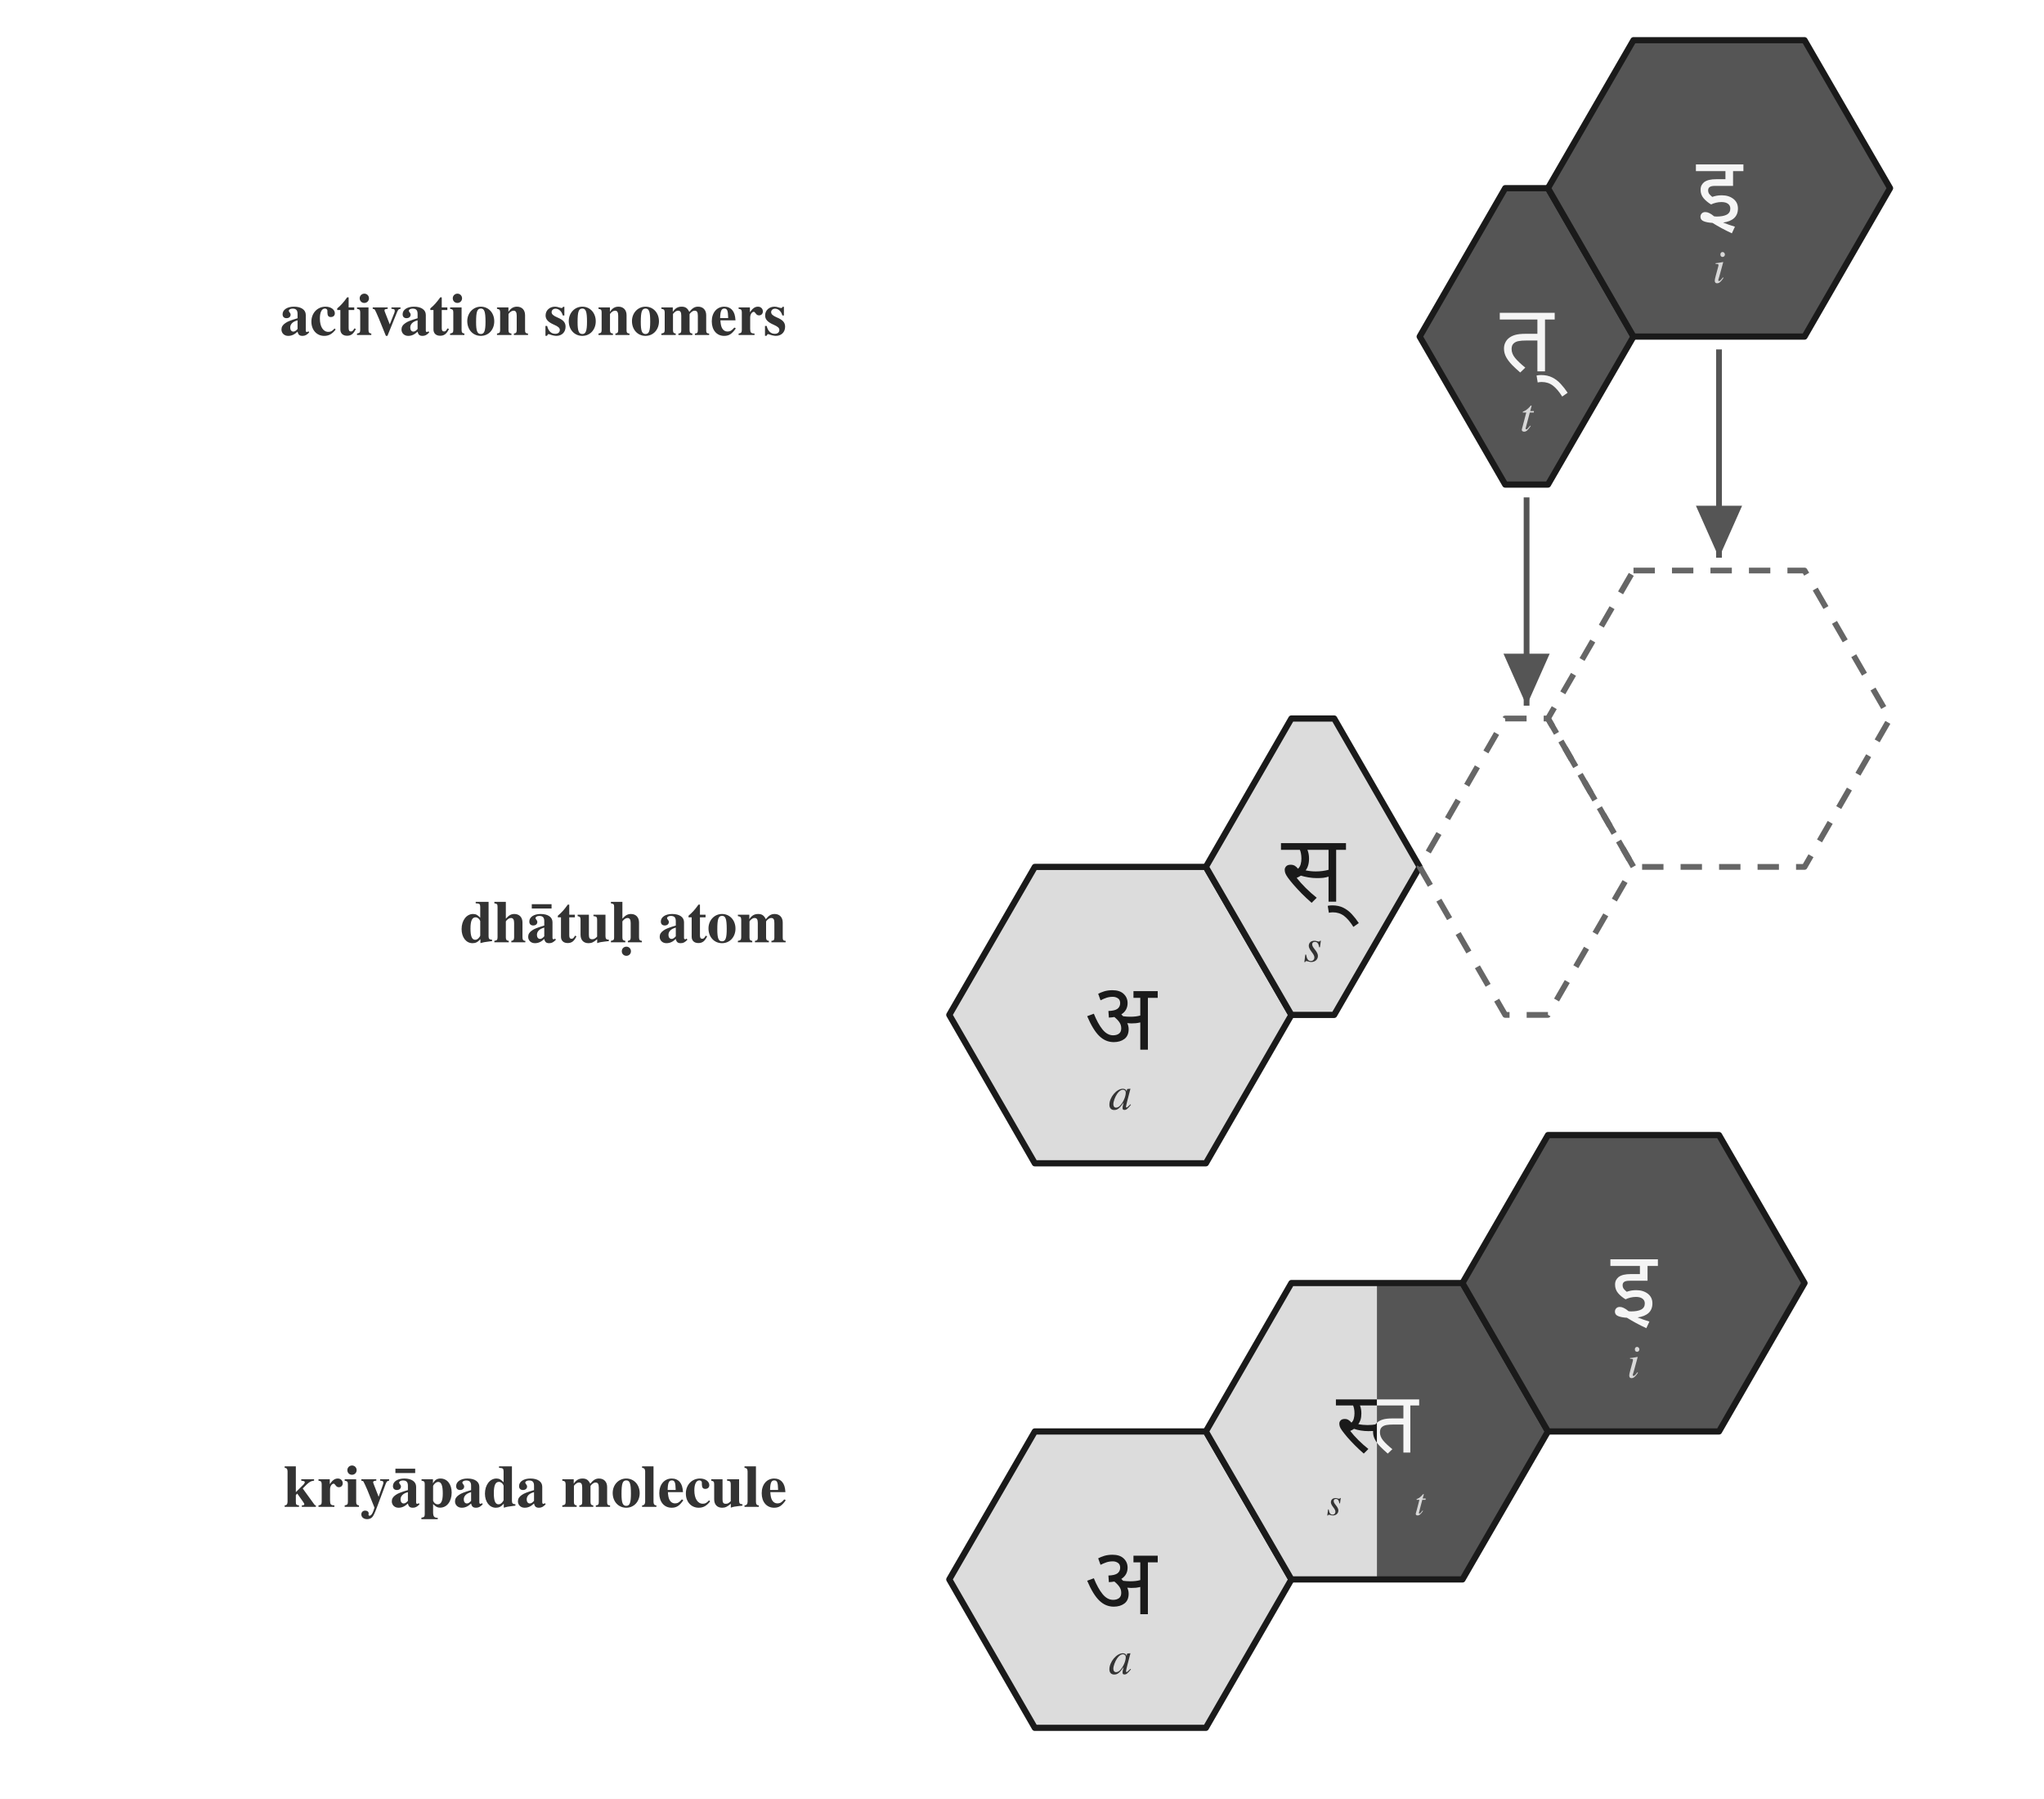
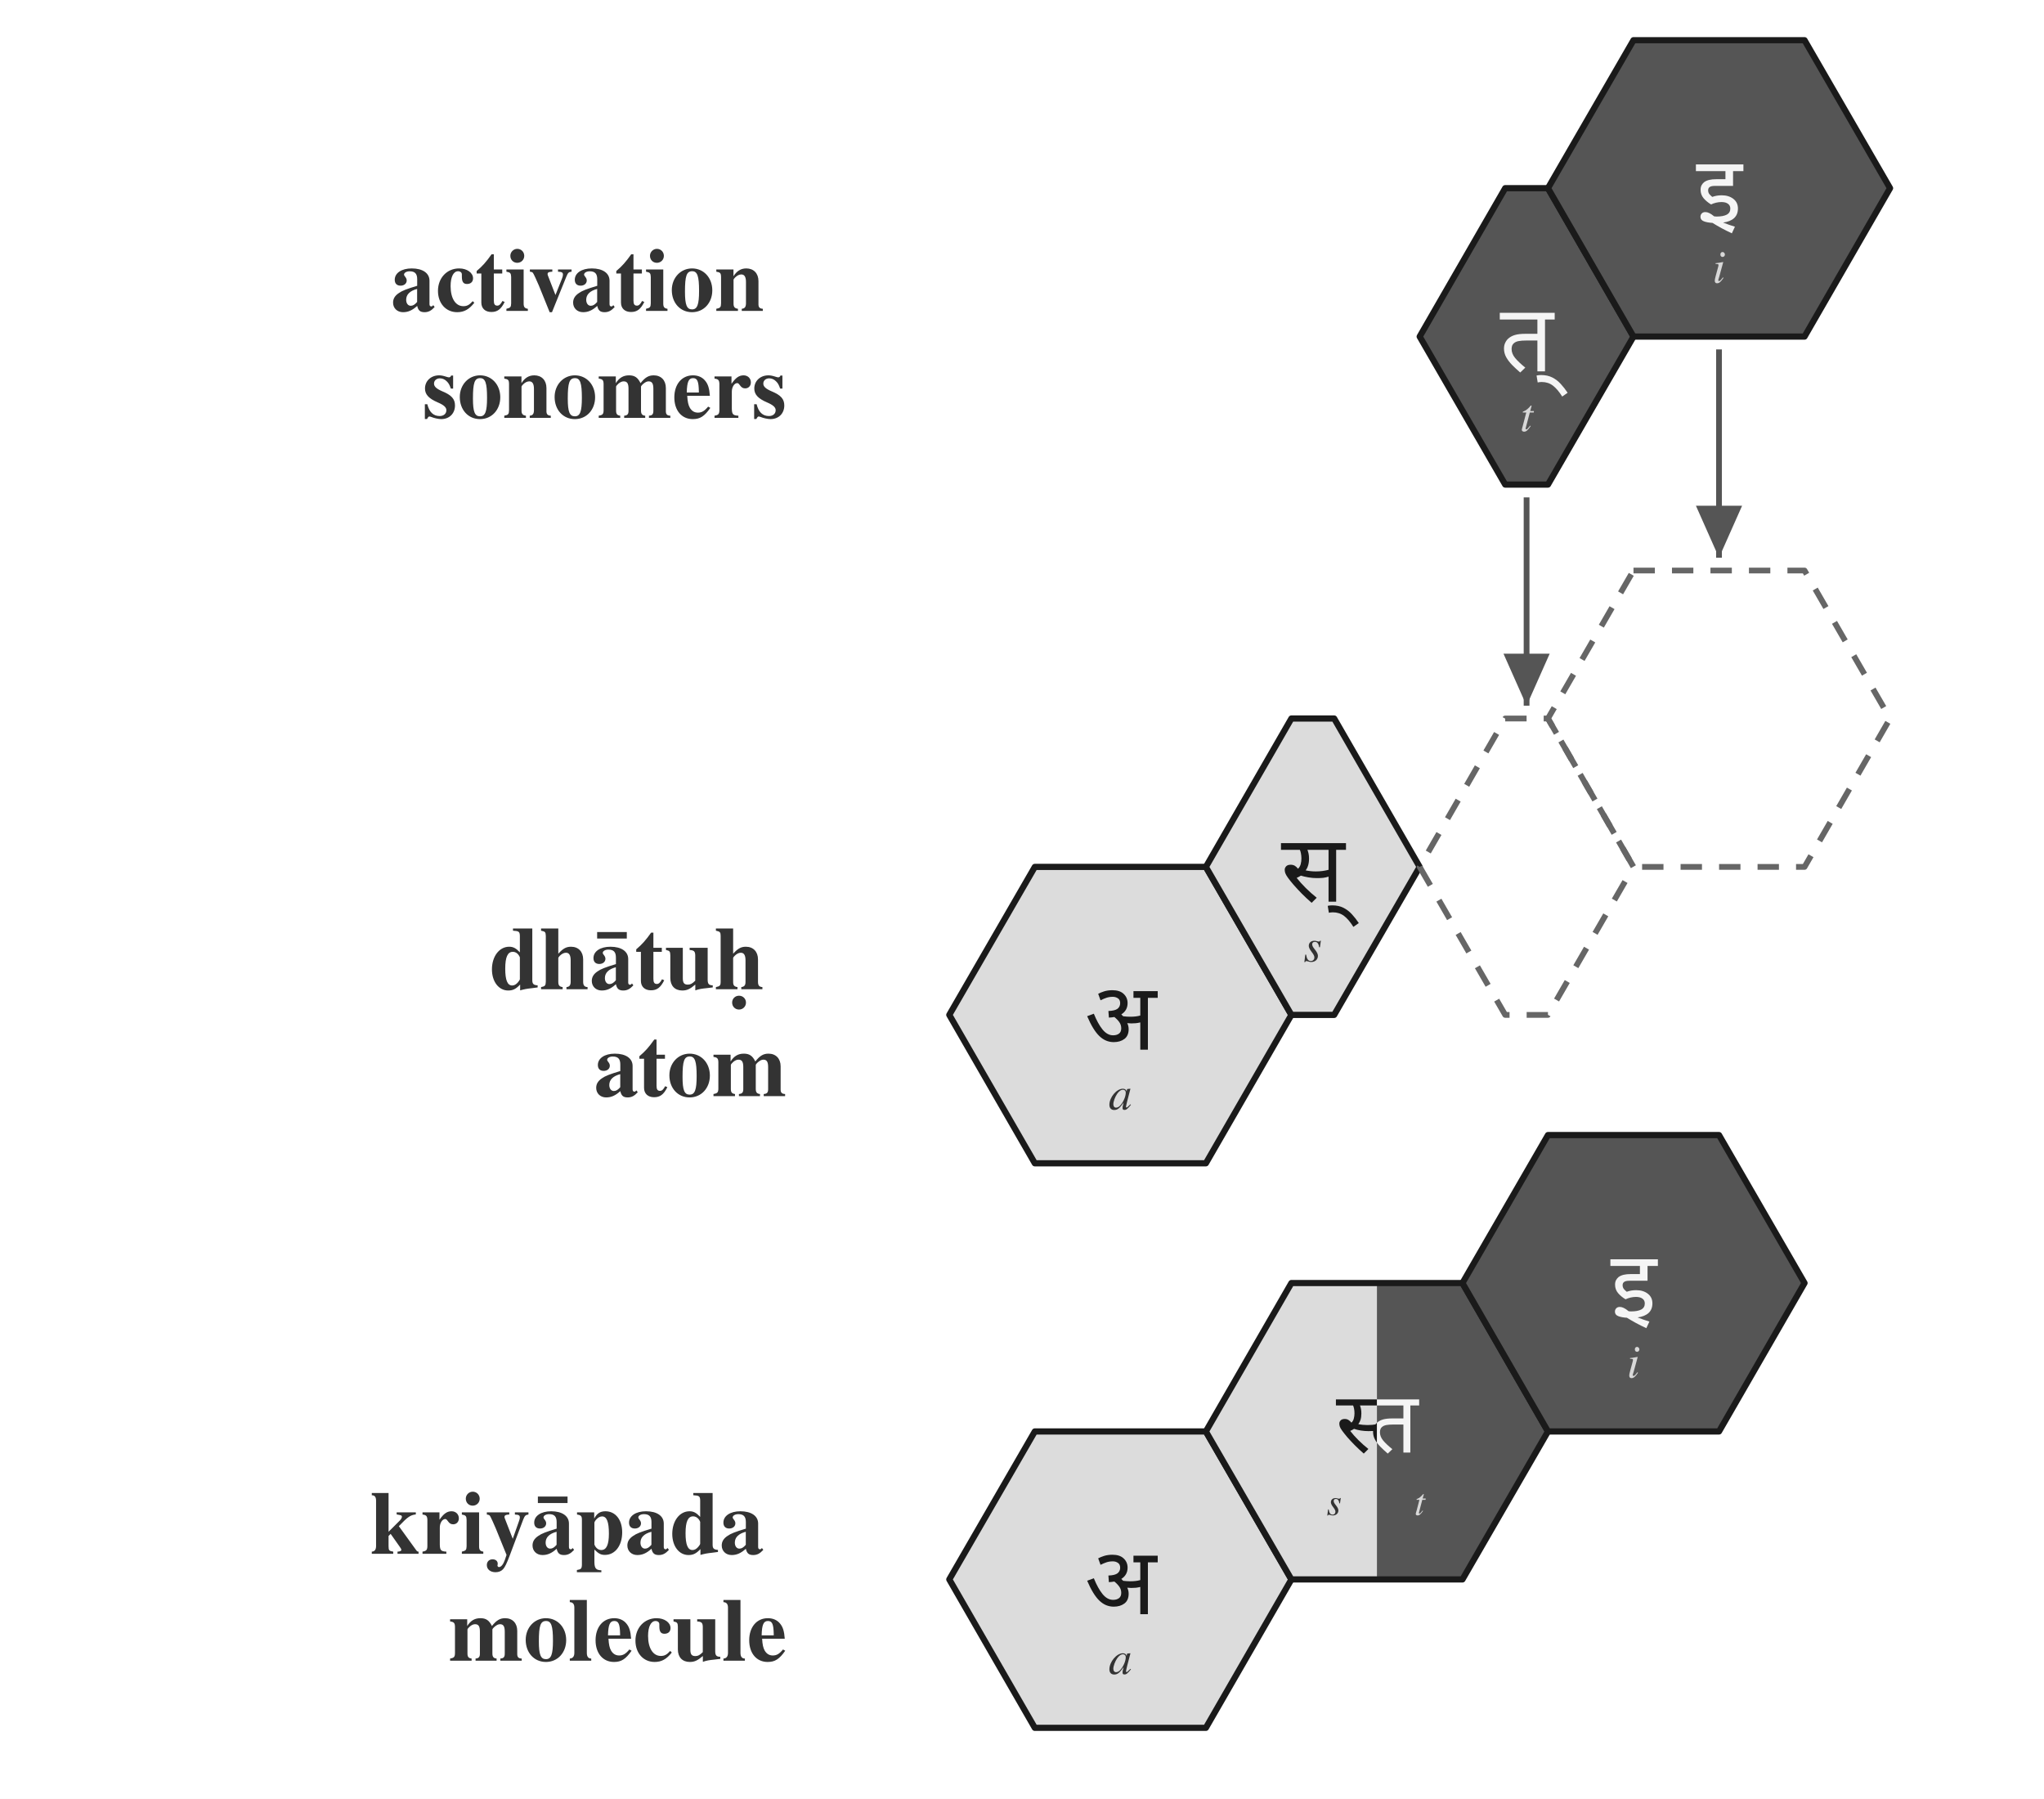
<svg xmlns="http://www.w3.org/2000/svg" viewBox="0 0 478.0 420.6" width="478.0" height="420.6">
  <rect x="0" y="0" width="478.0" height="420.6" fill="white" />
  <defs>
    <marker id="arrowhead" markerWidth="10" markerHeight="8" refX="9" refY="4" orient="auto" markerUnits="strokeWidth">
      <polygon points="0,0 9,4 0,8" fill="#555555" />
    </marker>
  </defs>
-   <text x="184.0" y="74.0" font-family="Charter, Georgia, Times, serif" font-size="14" font-weight="600" text-anchor="end" dominant-baseline="middle" fill="#333333">activation sonomers</text>
-   <text x="184.0" y="216.0" font-family="Charter, Georgia, Times, serif" font-size="14" font-weight="600" text-anchor="end" dominant-baseline="middle" fill="#333333">dhātuḥ atom</text>
-   <text x="184.0" y="348.0" font-family="Charter, Georgia, Times, serif" font-size="14" font-weight="600" text-anchor="end" dominant-baseline="middle" fill="#333333">kriyāpada molecule</text>
+   <text x="184.0" y="78.7" font-family="Charter, Georgia, Times, serif" font-size="21" font-weight="700" text-anchor="end" dominant-baseline="middle" fill="#333333">
+     <tspan x="184.0" y="66.2">activation</tspan>
+     <tspan x="184.0" y="91.2">sonomers</tspan>
+   </text>
+   <text x="184.0" y="237.3" font-family="Charter, Georgia, Times, serif" font-size="21" font-weight="700" text-anchor="end" dominant-baseline="middle" fill="#333333">
+     <tspan x="184.0" y="224.8">dhātuḥ</tspan>
+     <tspan x="184.0" y="249.8">atom</tspan>
+   </text>
+   <text x="184.0" y="369.3" font-family="Charter, Georgia, Times, serif" font-size="21" font-weight="700" text-anchor="end" dominant-baseline="middle" fill="#333333">
+     <tspan x="184.0" y="356.8">kriyāpada</tspan>
+     <tspan x="184.0" y="381.8">molecule</tspan>
+   </text>
  <polygon points="352.0,44.0 362.0,44.0 382.0,78.7 362.0,113.3 352.0,113.3 332.0,78.7" fill="#555555" stroke="#1a1a1a" stroke-width="1.45" stroke-linejoin="round" />
  <text x="357.0" y="79.2" font-family="Noto Sans Devanagari, Kohinoor Devanagari, Devanagari MT, Arial Unicode MS, sans-serif" font-size="22" font-weight="500" text-anchor="middle" dominant-baseline="middle" fill="#f5f5f5">त्</text>
  <text x="357.0" y="97.7" font-family="Charter, Georgia, Times, serif" font-size="11" font-style="italic" text-anchor="middle" dominant-baseline="middle" fill="#d8d8d8">t</text>
  <polygon points="382.0,9.4 422.0,9.4 442.0,44.0 422.0,78.7 382.0,78.7 362.0,44.0" fill="#555555" stroke="#1a1a1a" stroke-width="1.45" stroke-linejoin="round" />
  <text x="402.0" y="44.5" font-family="Noto Sans Devanagari, Kohinoor Devanagari, Devanagari MT, Arial Unicode MS, sans-serif" font-size="22" font-weight="500" text-anchor="middle" dominant-baseline="middle" fill="#f5f5f5">इ</text>
  <text x="402.0" y="63.0" font-family="Charter, Georgia, Times, serif" font-size="11" font-style="italic" text-anchor="middle" dominant-baseline="middle" fill="#d8d8d8">i</text>
  <polygon points="242.0,202.7 282.0,202.7 302.0,237.3 282.0,272.0 242.0,272.0 222.0,237.3" fill="#dcdcdc" stroke="#1a1a1a" stroke-width="1.45" stroke-linejoin="round" />
  <text x="262.0" y="237.8" font-family="Noto Sans Devanagari, Kohinoor Devanagari, Devanagari MT, Arial Unicode MS, sans-serif" font-size="22" font-weight="500" text-anchor="middle" dominant-baseline="middle" fill="#1a1a1a">अ</text>
  <text x="262.0" y="256.3" font-family="Charter, Georgia, Times, serif" font-size="11" font-style="italic" text-anchor="middle" dominant-baseline="middle" fill="#333333">a</text>
  <polygon points="302.0,168.0 312.0,168.0 332.0,202.7 312.0,237.3 302.0,237.3 282.0,202.7" fill="#dcdcdc" stroke="#1a1a1a" stroke-width="1.45" stroke-linejoin="round" />
  <text x="307.0" y="203.2" font-family="Noto Sans Devanagari, Kohinoor Devanagari, Devanagari MT, Arial Unicode MS, sans-serif" font-size="22" font-weight="500" text-anchor="middle" dominant-baseline="middle" fill="#1a1a1a">स्</text>
  <text x="307.0" y="221.7" font-family="Charter, Georgia, Times, serif" font-size="11" font-style="italic" text-anchor="middle" dominant-baseline="middle" fill="#333333">s</text>
  <polygon points="352.0,168.0 362.0,168.0 382.0,202.7 362.0,237.3 352.0,237.3 332.0,202.7" fill="none" stroke="#666666" stroke-width="1.35" stroke-dasharray="5 4" stroke-linejoin="round" />
  <polygon points="382.0,133.4 422.0,133.4 442.0,168.0 422.0,202.7 382.0,202.7 362.0,168.0" fill="none" stroke="#666666" stroke-width="1.35" stroke-dasharray="5 4" stroke-linejoin="round" />
  <path d="M 357.0,116.3 L 357.0,165.0" fill="none" stroke="#555555" stroke-width="1.35" marker-end="url(#arrowhead)" />
  <path d="M 402.0,81.7 L 402.0,130.4" fill="none" stroke="#555555" stroke-width="1.35" marker-end="url(#arrowhead)" />
  <polygon points="242.0,334.7 282.0,334.7 302.0,369.3 282.0,404.0 242.0,404.0 222.0,369.3" fill="#dcdcdc" stroke="#1a1a1a" stroke-width="1.45" stroke-linejoin="round" />
  <text x="262.0" y="369.8" font-family="Noto Sans Devanagari, Kohinoor Devanagari, Devanagari MT, Arial Unicode MS, sans-serif" font-size="22" font-weight="500" text-anchor="middle" dominant-baseline="middle" fill="#1a1a1a">अ</text>
  <text x="262.0" y="388.3" font-family="Charter, Georgia, Times, serif" font-size="11" font-style="italic" text-anchor="middle" dominant-baseline="middle" fill="#333333">a</text>
  <polygon points="302.0,300.0 322.0,300.0 322.0,369.3 302.0,369.3 282.0,334.7" fill="#dcdcdc" stroke="none" />
  <polygon points="322.0,300.0 342.0,300.0 362.0,334.7 342.0,369.3 322.0,369.3" fill="#555555" stroke="none" />
  <polygon points="302.0,300.0 342.0,300.0 362.0,334.7 342.0,369.3 302.0,369.3 282.0,334.7" fill="none" stroke="#1a1a1a" stroke-width="1.45" stroke-linejoin="round" />
  <defs>
    <clipPath id="vedic-kriya-cluster-0-cell0">
      <rect x="282.0" y="265.4" width="40.0" height="138.6" />
    </clipPath>
    <clipPath id="vedic-kriya-cluster-0-cell1">
      <rect x="322.0" y="265.4" width="40.0" height="138.6" />
    </clipPath>
  </defs>
  <text x="322.0" y="332.7" font-family="Noto Sans Devanagari, Kohinoor Devanagari, Devanagari MT, Arial Unicode MS, sans-serif" font-size="20" font-weight="500" text-anchor="middle" dominant-baseline="middle" fill="#1a1a1a" clip-path="url(#vedic-kriya-cluster-0-cell0)">स्त</text>
  <text x="322.0" y="332.7" font-family="Noto Sans Devanagari, Kohinoor Devanagari, Devanagari MT, Arial Unicode MS, sans-serif" font-size="20" font-weight="500" text-anchor="middle" dominant-baseline="middle" fill="#f5f5f5" clip-path="url(#vedic-kriya-cluster-0-cell1)">स्त</text>
  <text x="312.0" y="351.7" font-family="Charter, Georgia, Times, serif" font-size="9" font-style="italic" text-anchor="middle" dominant-baseline="middle" fill="#333333">s</text>
  <text x="332.0" y="351.7" font-family="Charter, Georgia, Times, serif" font-size="9" font-style="italic" text-anchor="middle" dominant-baseline="middle" fill="#d8d8d8">t</text>
  <polygon points="362.0,265.4 402.0,265.4 422.0,300.0 402.0,334.7 362.0,334.7 342.0,300.0" fill="#555555" stroke="#1a1a1a" stroke-width="1.45" stroke-linejoin="round" />
  <text x="382.0" y="300.5" font-family="Noto Sans Devanagari, Kohinoor Devanagari, Devanagari MT, Arial Unicode MS, sans-serif" font-size="22" font-weight="500" text-anchor="middle" dominant-baseline="middle" fill="#f5f5f5">इ</text>
  <text x="382.0" y="319.0" font-family="Charter, Georgia, Times, serif" font-size="11" font-style="italic" text-anchor="middle" dominant-baseline="middle" fill="#d8d8d8">i</text>
</svg>
